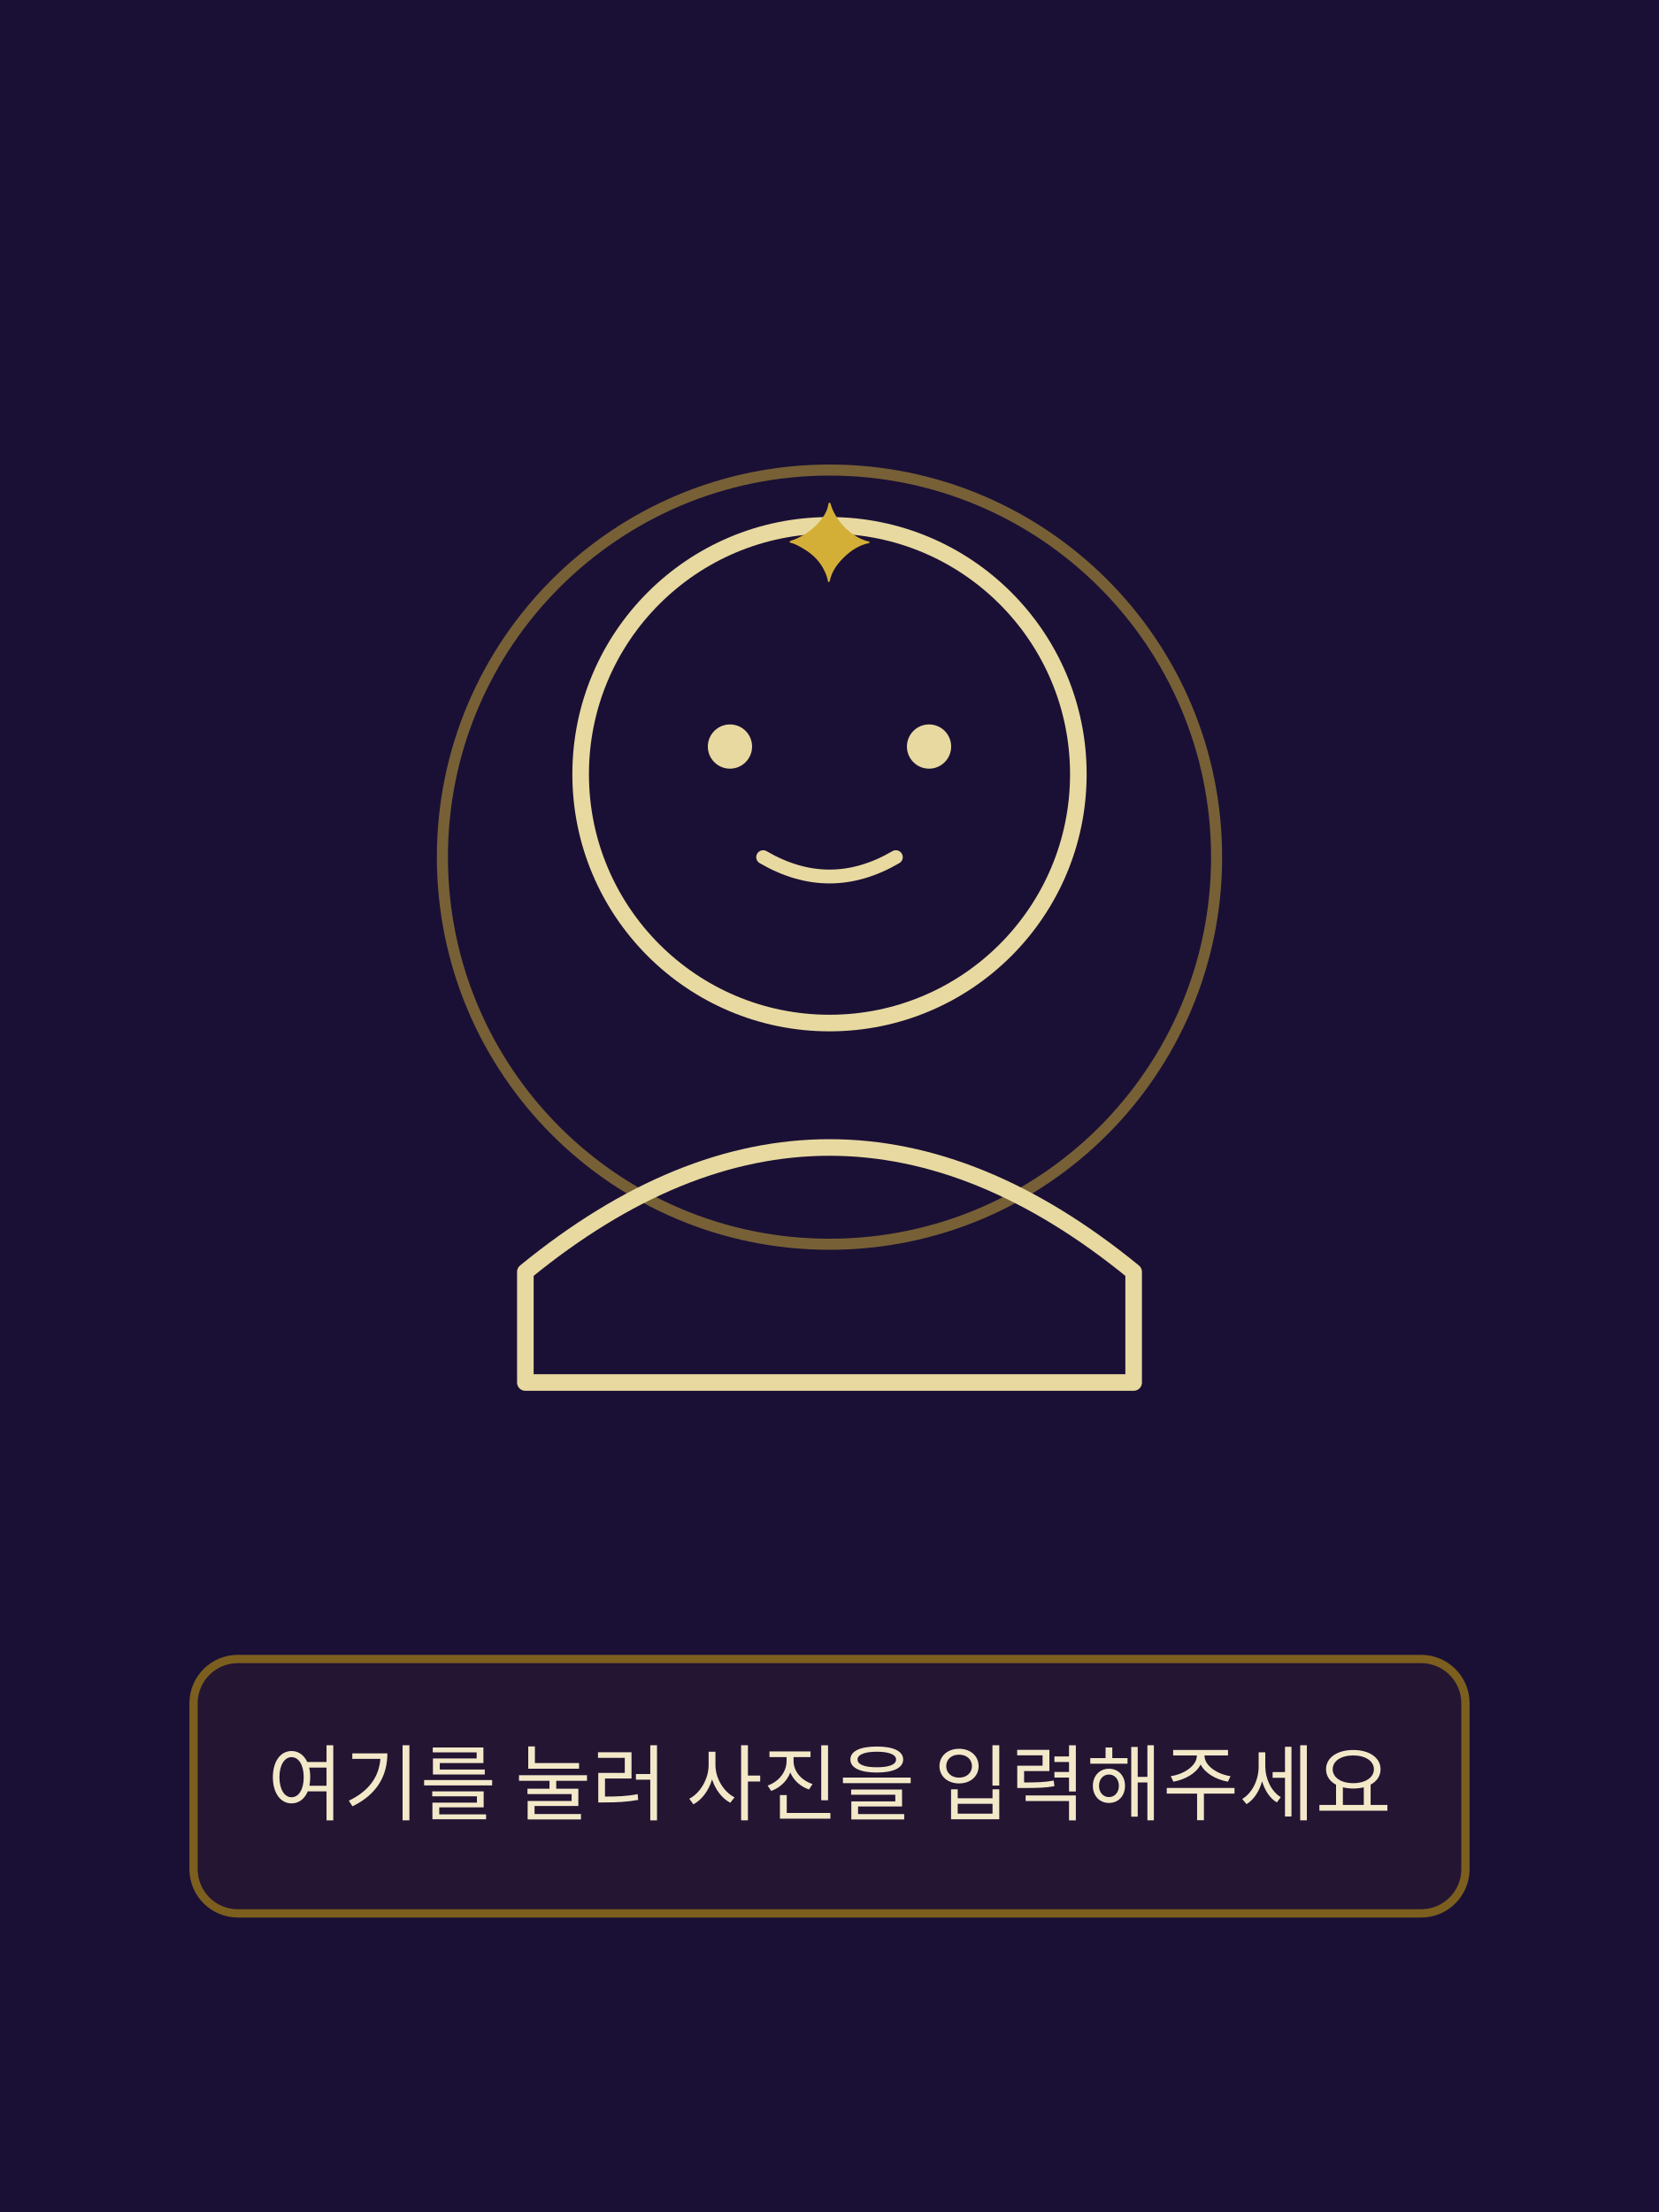
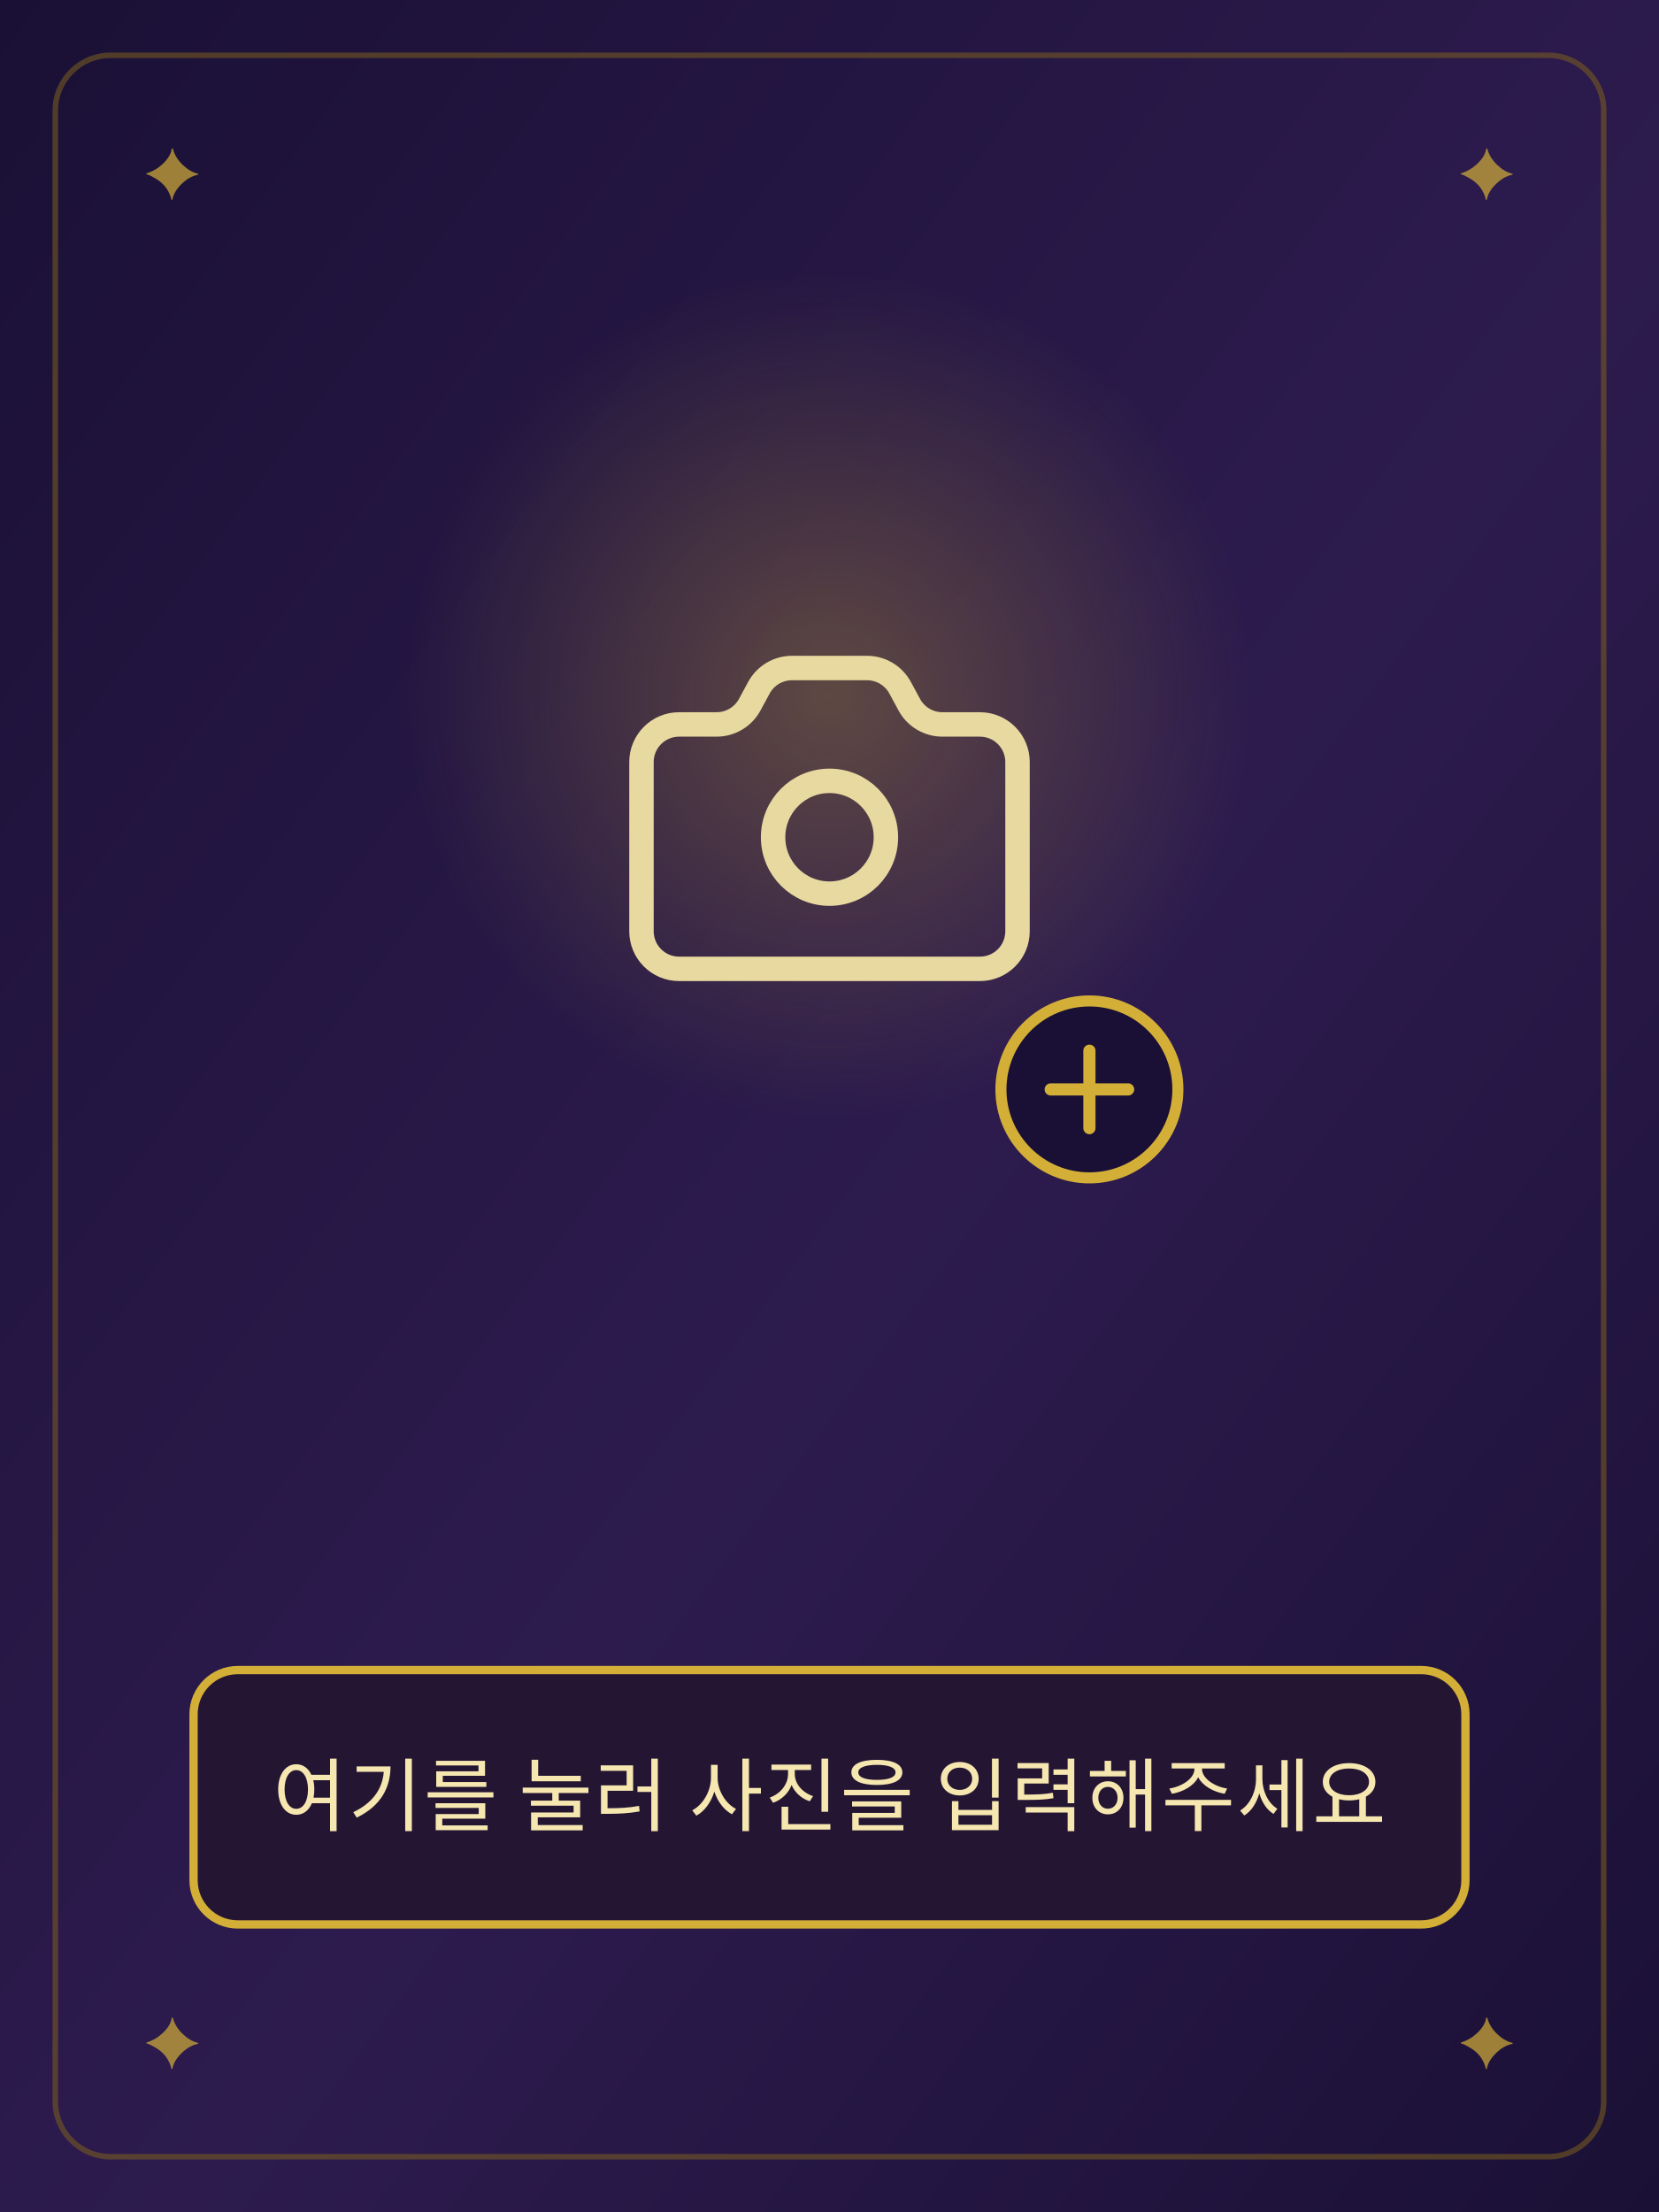
<svg xmlns="http://www.w3.org/2000/svg" viewBox="0 0 300 400" width="300" height="400">
-   <rect width="300" height="400" fill="#1a1035" />
-   <circle cx="150" cy="155" r="70" fill="none" stroke="#d4af37" stroke-width="2" opacity="0.5" />
-   <circle cx="150" cy="140" r="45" fill="none" stroke="#e8d9a0" stroke-width="3" />
-   <path d="M 95 230 Q 150 185 205 230 L 205 250 L 95 250 Z" fill="none" stroke="#e8d9a0" stroke-width="3" stroke-linejoin="round" />
-   <circle cx="132" cy="135" r="4" fill="#e8d9a0" />
-   <circle cx="168" cy="135" r="4" fill="#e8d9a0" />
-   <path d="M 138 155 Q 150 162 162 155" fill="none" stroke="#e8d9a0" stroke-width="2.5" stroke-linecap="round" />
-   <text x="150" y="105" font-size="20" fill="#d4af37" text-anchor="middle">✦</text>
-   <rect x="35" y="300" width="230" height="46" rx="8" fill="#241533" stroke="#7c5e1e" stroke-width="1.5" />
-   <text x="150" y="328" font-size="15" fill="#f3e9c9" text-anchor="middle" font-family="Georgia, serif">여기를 눌러 사진을 입력해주세요</text>
+   <defs>
+     <linearGradient id="bg" x1="0" y1="0" x2="1" y2="1">
+       <stop offset="0%" stop-color="#1a1035" />
+       <stop offset="55%" stop-color="#2d1b4e" />
+       <stop offset="100%" stop-color="#1a1035" />
+     </linearGradient>
+     <radialGradient id="glow" cx="50%" cy="38%" r="38%">
+       <stop offset="0%" stop-color="#d4af37" stop-opacity="0.32" />
+       <stop offset="100%" stop-color="#d4af37" stop-opacity="0" />
+     </radialGradient>
+   </defs>
+   <rect width="300" height="400" fill="url(#bg)" />
+   <rect x="10" y="10" width="280" height="380" rx="10" fill="none" stroke="#7c5e1e" stroke-width="1" opacity="0.55" />
+   <circle cx="150" cy="150" r="100" fill="url(#glow)" />
+   <text x="26" y="36" font-size="13" fill="#d4af37" opacity="0.7">✦</text>
+   <text x="274" y="36" font-size="13" fill="#d4af37" text-anchor="end" opacity="0.7">✦</text>
+   <text x="26" y="374" font-size="13" fill="#d4af37" opacity="0.7">✦</text>
+   <text x="274" y="374" font-size="13" fill="#d4af37" text-anchor="end" opacity="0.7">✦</text>
+   <g transform="translate(150,148) scale(3.4) translate(-12,-12)" fill="none" stroke="#e8d9a0" stroke-width="1.3" stroke-linecap="round" stroke-linejoin="round">
+     <path d="M13.997 4a2 2 0 0 1 1.76 1.05l.486.9A2 2 0 0 0 18.003 7H20a2 2 0 0 1 2 2v9a2 2 0 0 1-2 2H4a2 2 0 0 1-2-2V9a2 2 0 0 1 2-2h1.997a2 2 0 0 0 1.759-1.048l.489-.904A2 2 0 0 1 10.004 4z" />
+     <circle cx="12" cy="13" r="3" />
+   </g>
+   <circle cx="197" cy="197" r="16" fill="#1a1035" stroke="#d4af37" stroke-width="2" />
+   <path d="M197 190v14M190 197h14" stroke="#d4af37" stroke-width="2.2" stroke-linecap="round" />
+   <rect x="35" y="302" width="230" height="46" rx="8" fill="#241533" stroke="#d4af37" stroke-width="1.5" />
+   <text x="150" y="330" font-size="14.5" fill="#f6e7b0" text-anchor="middle" font-family="Georgia, 'Nanum Myeongjo', serif" letter-spacing="0.3">여기를 눌러 사진을 입력해주세요</text>
</svg>
